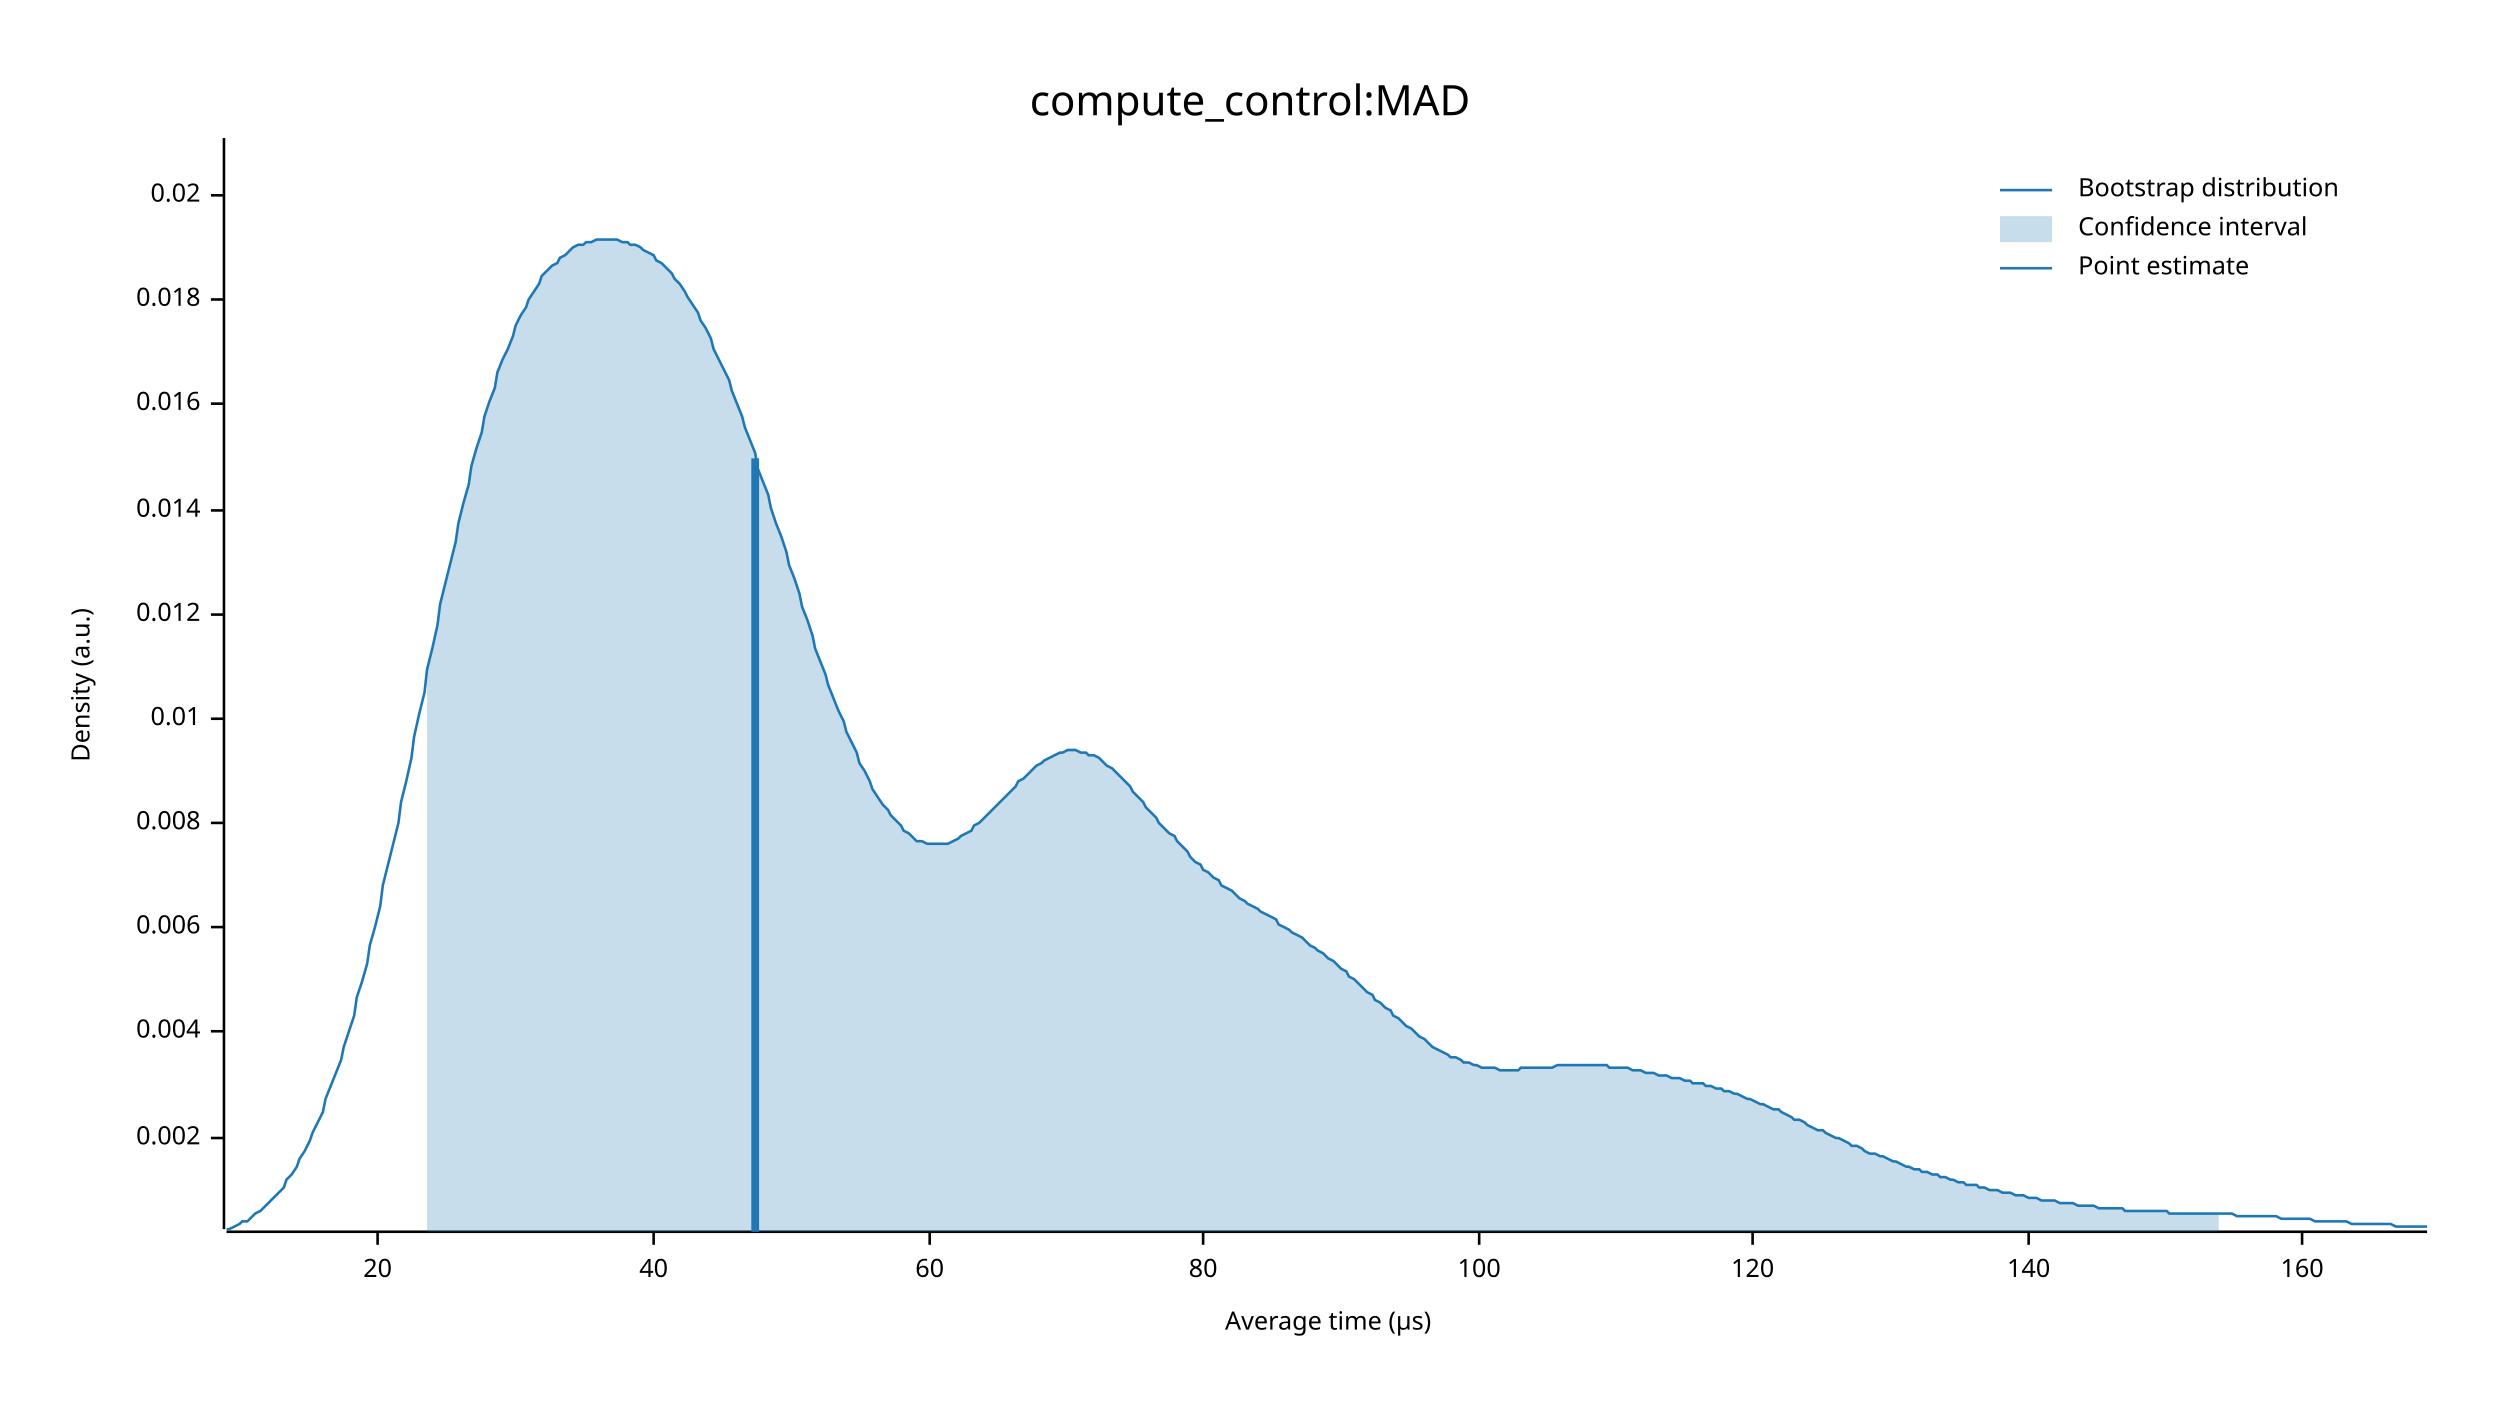
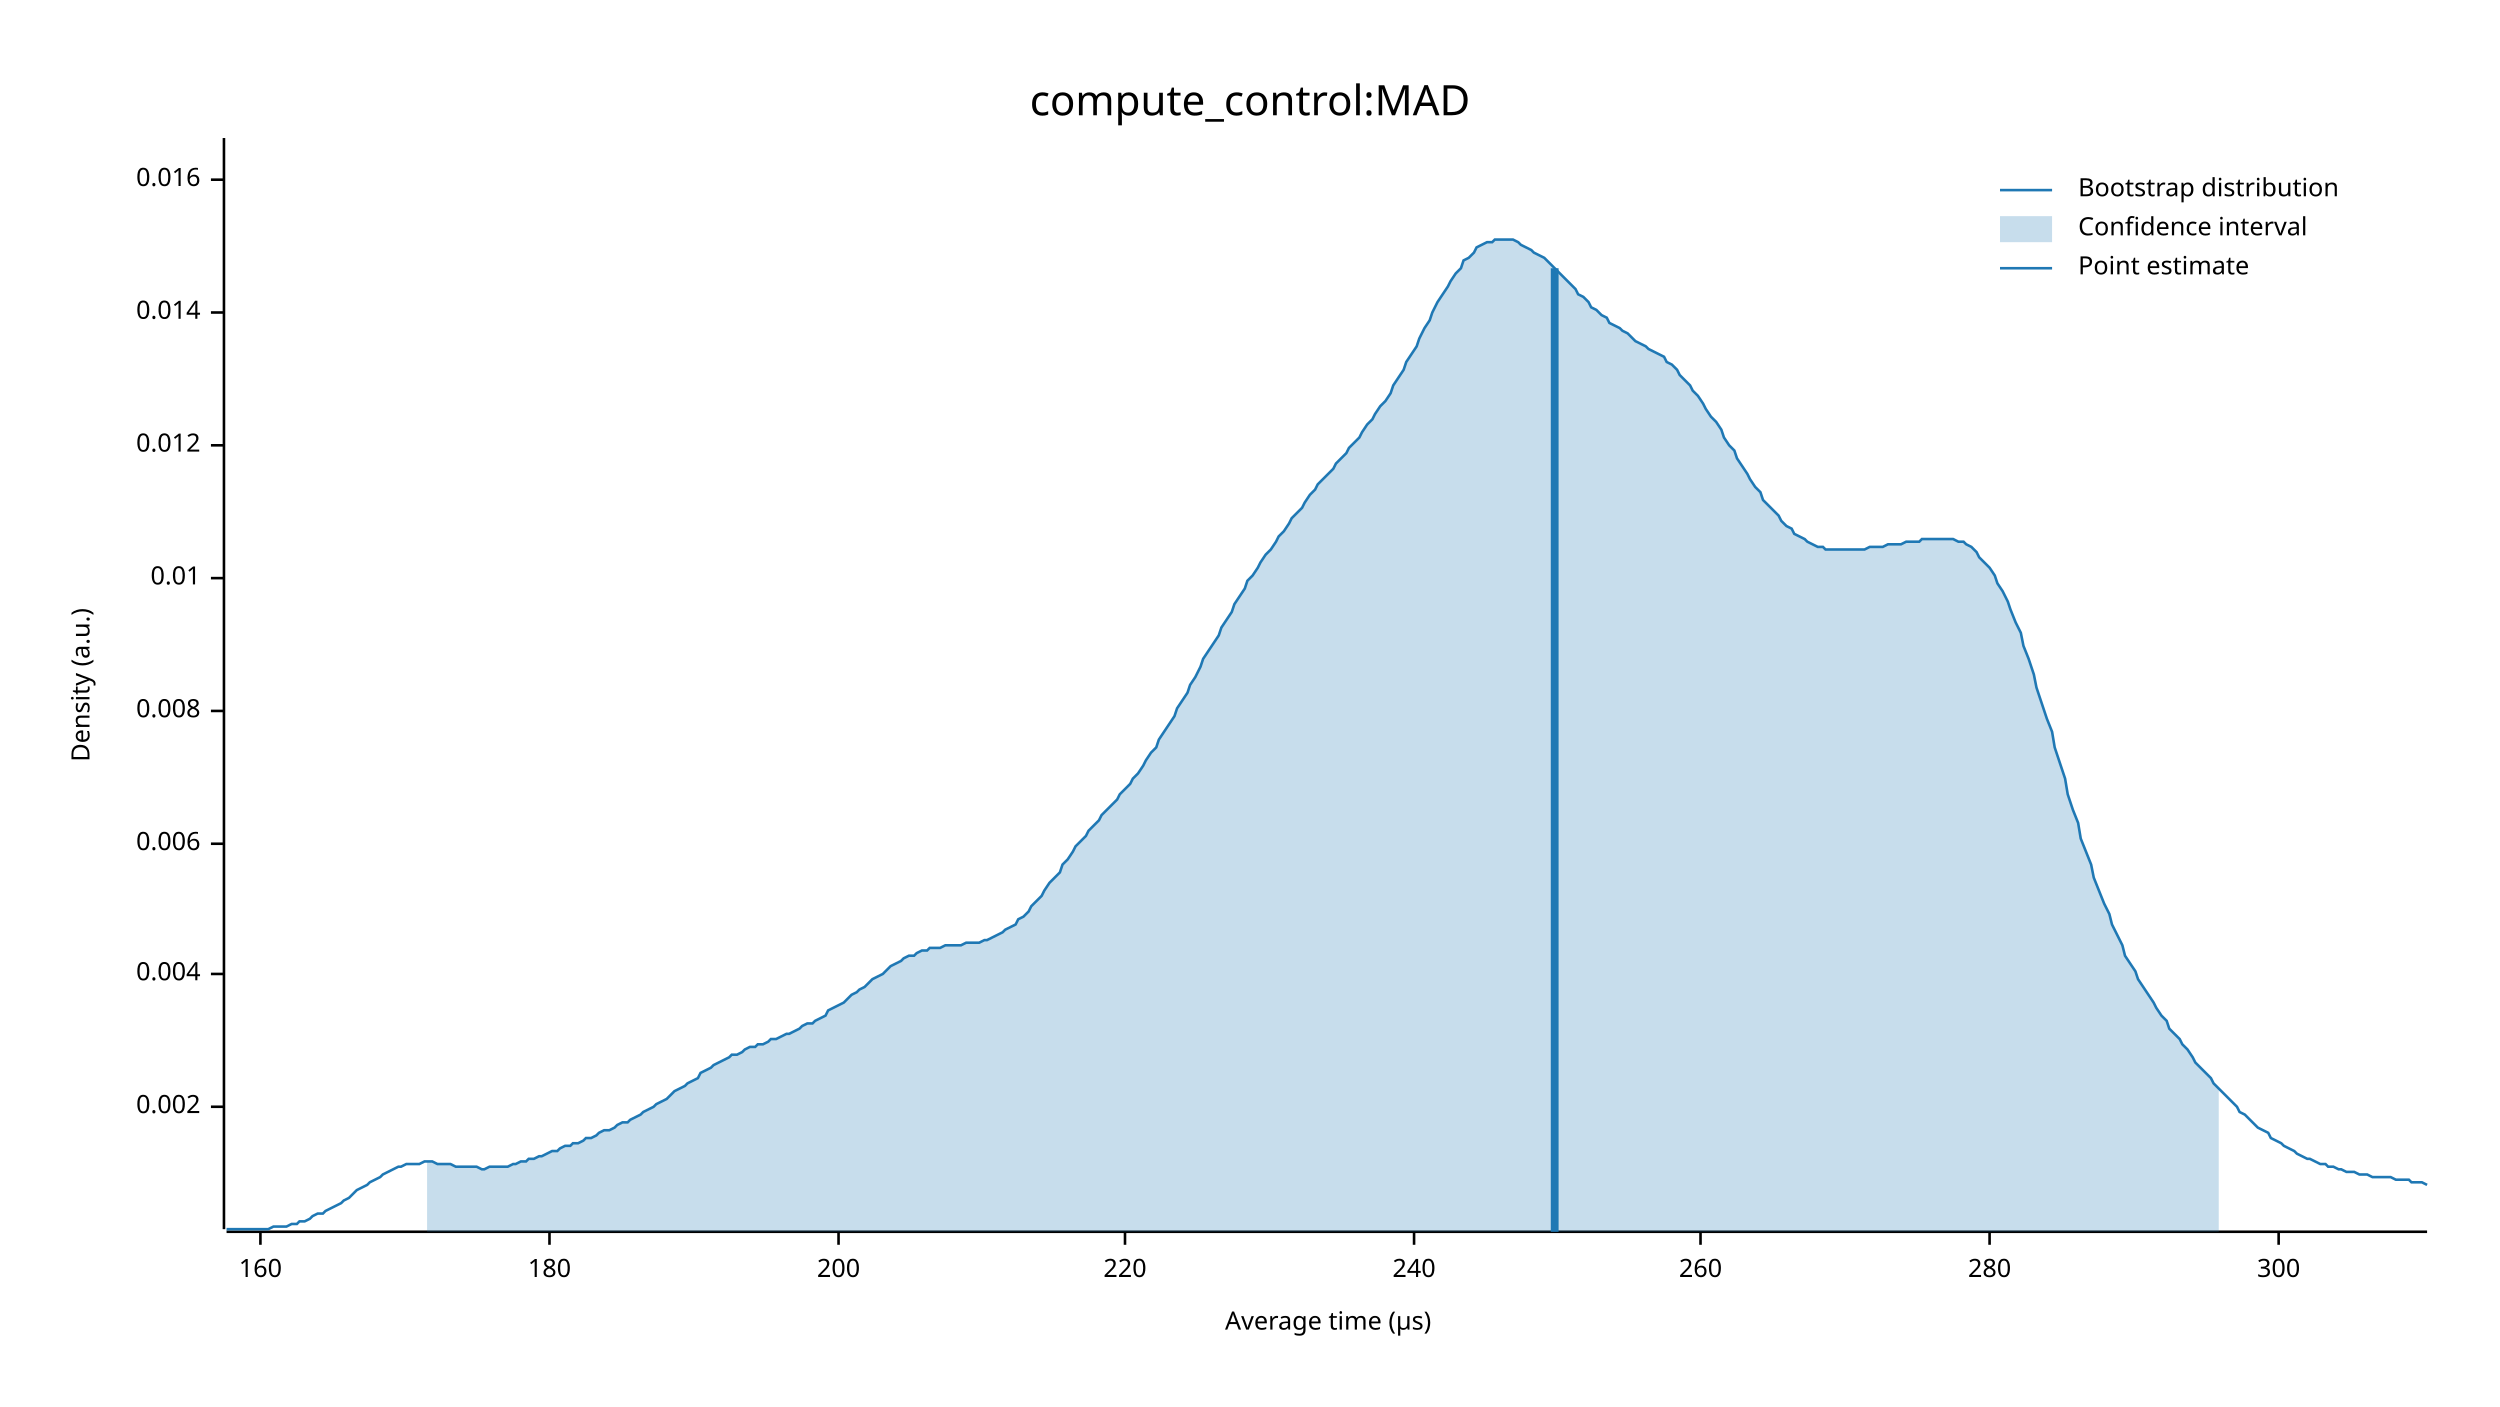
<svg xmlns="http://www.w3.org/2000/svg" width="960" height="540" viewBox="0 0 960 540">
  <text x="480" y="32" dy="0.76em" text-anchor="middle" font-family="sans-serif" font-size="16.129" opacity="1" fill="#000000">
compute_control:MAD
</text>
  <text x="27" y="263" dy="0.76em" text-anchor="middle" font-family="sans-serif" font-size="9.677" opacity="1" fill="#000000" transform="rotate(270, 27, 263)">
Density (a.u.)
</text>
  <text x="510" y="513" dy="-0.5ex" text-anchor="middle" font-family="sans-serif" font-size="9.677" opacity="1" fill="#000000">
Average time (µs)
</text>
  <polyline fill="none" opacity="1" stroke="#000000" stroke-width="1" points="86,53 86,472 " />
-   <text x="77" y="437" dy="0.5ex" text-anchor="end" font-family="sans-serif" font-size="9.677" opacity="1" fill="#000000">
+   <text x="77" y="425" dy="0.5ex" text-anchor="end" font-family="sans-serif" font-size="9.677" opacity="1" fill="#000000">
0.002
</text>
-   <polyline fill="none" opacity="1" stroke="#000000" stroke-width="1" points="81,437 86,437 " />
-   <text x="77" y="396" dy="0.5ex" text-anchor="end" font-family="sans-serif" font-size="9.677" opacity="1" fill="#000000">
+   <polyline fill="none" opacity="1" stroke="#000000" stroke-width="1" points="81,425 86,425 " />
+   <text x="77" y="374" dy="0.5ex" text-anchor="end" font-family="sans-serif" font-size="9.677" opacity="1" fill="#000000">
0.004
</text>
-   <polyline fill="none" opacity="1" stroke="#000000" stroke-width="1" points="81,396 86,396 " />
-   <text x="77" y="356" dy="0.5ex" text-anchor="end" font-family="sans-serif" font-size="9.677" opacity="1" fill="#000000">
+   <polyline fill="none" opacity="1" stroke="#000000" stroke-width="1" points="81,374 86,374 " />
+   <text x="77" y="324" dy="0.5ex" text-anchor="end" font-family="sans-serif" font-size="9.677" opacity="1" fill="#000000">
0.006
</text>
-   <polyline fill="none" opacity="1" stroke="#000000" stroke-width="1" points="81,356 86,356 " />
-   <text x="77" y="316" dy="0.5ex" text-anchor="end" font-family="sans-serif" font-size="9.677" opacity="1" fill="#000000">
+   <polyline fill="none" opacity="1" stroke="#000000" stroke-width="1" points="81,324 86,324 " />
+   <text x="77" y="273" dy="0.5ex" text-anchor="end" font-family="sans-serif" font-size="9.677" opacity="1" fill="#000000">
0.008
</text>
-   <polyline fill="none" opacity="1" stroke="#000000" stroke-width="1" points="81,316 86,316 " />
-   <text x="77" y="276" dy="0.5ex" text-anchor="end" font-family="sans-serif" font-size="9.677" opacity="1" fill="#000000">
+   <polyline fill="none" opacity="1" stroke="#000000" stroke-width="1" points="81,273 86,273 " />
+   <text x="77" y="222" dy="0.5ex" text-anchor="end" font-family="sans-serif" font-size="9.677" opacity="1" fill="#000000">
0.01
</text>
-   <polyline fill="none" opacity="1" stroke="#000000" stroke-width="1" points="81,276 86,276 " />
-   <text x="77" y="236" dy="0.5ex" text-anchor="end" font-family="sans-serif" font-size="9.677" opacity="1" fill="#000000">
+   <polyline fill="none" opacity="1" stroke="#000000" stroke-width="1" points="81,222 86,222 " />
+   <text x="77" y="171" dy="0.5ex" text-anchor="end" font-family="sans-serif" font-size="9.677" opacity="1" fill="#000000">
0.012
</text>
-   <polyline fill="none" opacity="1" stroke="#000000" stroke-width="1" points="81,236 86,236 " />
-   <text x="77" y="196" dy="0.5ex" text-anchor="end" font-family="sans-serif" font-size="9.677" opacity="1" fill="#000000">
+   <polyline fill="none" opacity="1" stroke="#000000" stroke-width="1" points="81,171 86,171 " />
+   <text x="77" y="120" dy="0.5ex" text-anchor="end" font-family="sans-serif" font-size="9.677" opacity="1" fill="#000000">
0.014
</text>
-   <polyline fill="none" opacity="1" stroke="#000000" stroke-width="1" points="81,196 86,196 " />
-   <text x="77" y="155" dy="0.5ex" text-anchor="end" font-family="sans-serif" font-size="9.677" opacity="1" fill="#000000">
+   <polyline fill="none" opacity="1" stroke="#000000" stroke-width="1" points="81,120 86,120 " />
+   <text x="77" y="69" dy="0.5ex" text-anchor="end" font-family="sans-serif" font-size="9.677" opacity="1" fill="#000000">
0.016
</text>
-   <polyline fill="none" opacity="1" stroke="#000000" stroke-width="1" points="81,155 86,155 " />
-   <text x="77" y="115" dy="0.5ex" text-anchor="end" font-family="sans-serif" font-size="9.677" opacity="1" fill="#000000">
- 0.018
- </text>
-   <polyline fill="none" opacity="1" stroke="#000000" stroke-width="1" points="81,115 86,115 " />
-   <text x="77" y="75" dy="0.5ex" text-anchor="end" font-family="sans-serif" font-size="9.677" opacity="1" fill="#000000">
- 0.02
- </text>
-   <polyline fill="none" opacity="1" stroke="#000000" stroke-width="1" points="81,75 86,75 " />
+   <polyline fill="none" opacity="1" stroke="#000000" stroke-width="1" points="81,69 86,69 " />
  <polyline fill="none" opacity="1" stroke="#000000" stroke-width="1" points="87,473 932,473 " />
-   <text x="145" y="483" dy="0.76em" text-anchor="middle" font-family="sans-serif" font-size="9.677" opacity="1" fill="#000000">
- 20
- </text>
-   <polyline fill="none" opacity="1" stroke="#000000" stroke-width="1" points="145,473 145,478 " />
-   <text x="251" y="483" dy="0.76em" text-anchor="middle" font-family="sans-serif" font-size="9.677" opacity="1" fill="#000000">
- 40
- </text>
-   <polyline fill="none" opacity="1" stroke="#000000" stroke-width="1" points="251,473 251,478 " />
-   <text x="357" y="483" dy="0.76em" text-anchor="middle" font-family="sans-serif" font-size="9.677" opacity="1" fill="#000000">
- 60
- </text>
-   <polyline fill="none" opacity="1" stroke="#000000" stroke-width="1" points="357,473 357,478 " />
-   <text x="462" y="483" dy="0.76em" text-anchor="middle" font-family="sans-serif" font-size="9.677" opacity="1" fill="#000000">
- 80
- </text>
-   <polyline fill="none" opacity="1" stroke="#000000" stroke-width="1" points="462,473 462,478 " />
-   <text x="568" y="483" dy="0.76em" text-anchor="middle" font-family="sans-serif" font-size="9.677" opacity="1" fill="#000000">
- 100
- </text>
-   <polyline fill="none" opacity="1" stroke="#000000" stroke-width="1" points="568,473 568,478 " />
-   <text x="673" y="483" dy="0.76em" text-anchor="middle" font-family="sans-serif" font-size="9.677" opacity="1" fill="#000000">
- 120
- </text>
-   <polyline fill="none" opacity="1" stroke="#000000" stroke-width="1" points="673,473 673,478 " />
-   <text x="779" y="483" dy="0.76em" text-anchor="middle" font-family="sans-serif" font-size="9.677" opacity="1" fill="#000000">
- 140
- </text>
-   <polyline fill="none" opacity="1" stroke="#000000" stroke-width="1" points="779,473 779,478 " />
-   <text x="884" y="483" dy="0.76em" text-anchor="middle" font-family="sans-serif" font-size="9.677" opacity="1" fill="#000000">
+   <text x="100" y="483" dy="0.76em" text-anchor="middle" font-family="sans-serif" font-size="9.677" opacity="1" fill="#000000">
160
</text>
-   <polyline fill="none" opacity="1" stroke="#000000" stroke-width="1" points="884,473 884,478 " />
-   <polyline fill="none" opacity="1" stroke="#1F78B4" stroke-width="1" points="87,472 88,472 90,471 92,470 93,469 95,469 97,467 98,466 100,465 102,463 103,462 105,460 107,458 109,456 110,453 112,451 114,448 115,445 117,442 119,438 120,435 122,431 124,427 125,422 127,417 129,412 131,407 132,402 134,396 136,390 137,383 139,377 141,370 142,363 144,356 146,348 147,340 149,332 151,324 153,316 154,308 156,300 158,291 159,283 161,274 163,266 164,257 166,249 168,240 169,232 171,224 173,216 175,208 176,201 178,193 180,186 181,179 183,172 185,166 186,160 188,154 190,149 191,143 193,138 195,134 197,129 198,125 200,121 202,118 203,115 205,112 207,109 208,106 210,104 212,102 214,101 215,99 217,98 219,96 220,95 222,94 224,94 225,93 227,93 229,92 230,92 232,92 234,92 236,92 237,92 239,93 241,93 242,94 244,94 246,95 247,96 249,97 251,98 252,100 254,101 256,103 258,105 259,107 261,109 263,112 264,114 266,117 268,120 269,123 271,126 273,130 274,134 276,138 278,142 280,146 281,150 283,155 285,160 286,164 288,169 290,174 291,180 293,185 295,190 296,195 298,201 300,206 302,212 303,217 305,222 307,228 308,233 310,238 312,244 313,249 315,254 317,259 318,263 320,268 322,273 324,277 325,281 327,285 329,289 330,293 332,296 334,300 335,303 337,306 339,309 341,311 342,313 344,315 346,317 347,319 349,320 351,322 352,323 354,323 356,324 357,324 359,324 361,324 363,324 364,324 366,323 368,322 369,321 371,320 373,319 374,317 376,316 378,314 379,313 381,311 383,309 385,307 386,306 388,304 390,302 391,300 393,299 395,297 396,296 398,294 400,293 401,292 403,291 405,290 407,289 408,289 410,288 412,288 413,288 415,289 417,289 418,290 420,290 422,291 423,292 425,294 427,295 429,297 430,298 432,300 434,302 435,304 437,306 439,308 440,310 442,312 444,314 445,316 447,318 449,320 451,321 452,323 454,325 456,327 457,329 459,331 461,332 462,334 464,335 466,337 468,338 469,340 471,341 473,342 474,343 476,345 478,346 479,347 481,348 483,349 484,350 486,351 488,352 490,353 491,355 493,356 495,357 496,358 498,359 500,360 501,361 503,363 505,364 506,365 508,366 510,368 512,369 513,370 515,372 517,373 518,375 520,376 522,378 523,379 525,381 527,382 528,384 530,385 532,387 534,388 535,390 537,391 539,393 540,394 542,395 544,397 545,398 547,399 549,401 550,402 552,403 554,404 556,405 557,406 559,406 561,407 562,408 564,408 566,409 567,409 569,410 571,410 573,410 574,410 576,411 578,411 579,411 581,411 583,411 584,410 586,410 588,410 589,410 591,410 593,410 595,410 596,410 598,409 600,409 601,409 603,409 605,409 606,409 608,409 610,409 611,409 613,409 615,409 617,409 618,410 620,410 622,410 623,410 625,410 627,411 628,411 630,411 632,412 633,412 635,412 637,413 639,413 640,413 642,414 644,414 645,414 647,415 649,415 650,416 652,416 654,416 655,417 657,417 659,418 661,418 662,419 664,419 666,420 667,420 669,421 671,422 672,422 674,423 676,424 677,424 679,425 681,426 683,426 684,427 686,428 688,429 689,430 691,430 693,431 694,432 696,433 698,434 700,434 701,435 703,436 705,437 706,437 708,438 710,439 711,440 713,440 715,441 716,442 718,443 720,443 722,444 723,444 725,445 727,446 728,446 730,447 732,448 733,448 735,449 737,449 738,450 740,450 742,451 744,451 745,452 747,452 749,453 750,453 752,454 754,454 755,455 757,455 759,455 760,456 762,456 764,457 766,457 767,457 769,458 771,458 772,458 774,459 776,459 777,459 779,460 781,460 782,460 784,461 786,461 788,461 789,461 791,462 793,462 794,462 796,462 798,463 799,463 801,463 803,463 804,463 806,464 808,464 810,464 811,464 813,464 815,464 816,465 818,465 820,465 821,465 823,465 825,465 827,465 828,465 830,465 832,465 833,466 835,466 837,466 838,466 840,466 842,466 843,466 845,466 847,466 849,466 850,466 852,466 854,466 855,466 857,466 859,467 860,467 862,467 864,467 865,467 867,467 869,467 871,467 872,467 874,467 876,468 877,468 879,468 881,468 882,468 884,468 886,468 887,468 889,469 891,469 893,469 894,469 896,469 898,469 899,469 901,469 903,470 904,470 906,470 908,470 909,470 911,470 913,470 915,470 916,470 918,470 920,471 921,471 923,471 925,471 926,471 928,471 930,471 932,471 " />
-   <polygon opacity="0.25" fill="#1F78B4" points="164,257 166,249 168,240 169,232 171,224 173,216 175,208 176,201 178,193 180,186 181,179 183,172 185,166 186,160 188,154 190,149 191,143 193,138 195,134 197,129 198,125 200,121 202,118 203,115 205,112 207,109 208,106 210,104 212,102 214,101 215,99 217,98 219,96 220,95 222,94 224,94 225,93 227,93 229,92 230,92 232,92 234,92 236,92 237,92 239,93 241,93 242,94 244,94 246,95 247,96 249,97 251,98 252,100 254,101 256,103 258,105 259,107 261,109 263,112 264,114 266,117 268,120 269,123 271,126 273,130 274,134 276,138 278,142 280,146 281,150 283,155 285,160 286,164 288,169 290,174 291,180 293,185 295,190 296,195 298,201 300,206 302,212 303,217 305,222 307,228 308,233 310,238 312,244 313,249 315,254 317,259 318,263 320,268 322,273 324,277 325,281 327,285 329,289 330,293 332,296 334,300 335,303 337,306 339,309 341,311 342,313 344,315 346,317 347,319 349,320 351,322 352,323 354,323 356,324 357,324 359,324 361,324 363,324 364,324 366,323 368,322 369,321 371,320 373,319 374,317 376,316 378,314 379,313 381,311 383,309 385,307 386,306 388,304 390,302 391,300 393,299 395,297 396,296 398,294 400,293 401,292 403,291 405,290 407,289 408,289 410,288 412,288 413,288 415,289 417,289 418,290 420,290 422,291 423,292 425,294 427,295 429,297 430,298 432,300 434,302 435,304 437,306 439,308 440,310 442,312 444,314 445,316 447,318 449,320 451,321 452,323 454,325 456,327 457,329 459,331 461,332 462,334 464,335 466,337 468,338 469,340 471,341 473,342 474,343 476,345 478,346 479,347 481,348 483,349 484,350 486,351 488,352 490,353 491,355 493,356 495,357 496,358 498,359 500,360 501,361 503,363 505,364 506,365 508,366 510,368 512,369 513,370 515,372 517,373 518,375 520,376 522,378 523,379 525,381 527,382 528,384 530,385 532,387 534,388 535,390 537,391 539,393 540,394 542,395 544,397 545,398 547,399 549,401 550,402 552,403 554,404 556,405 557,406 559,406 561,407 562,408 564,408 566,409 567,409 569,410 571,410 573,410 574,410 576,411 578,411 579,411 581,411 583,411 584,410 586,410 588,410 589,410 591,410 593,410 595,410 596,410 598,409 600,409 601,409 603,409 605,409 606,409 608,409 610,409 611,409 613,409 615,409 617,409 618,410 620,410 622,410 623,410 625,410 627,411 628,411 630,411 632,412 633,412 635,412 637,413 639,413 640,413 642,414 644,414 645,414 647,415 649,415 650,416 652,416 654,416 655,417 657,417 659,418 661,418 662,419 664,419 666,420 667,420 669,421 671,422 672,422 674,423 676,424 677,424 679,425 681,426 683,426 684,427 686,428 688,429 689,430 691,430 693,431 694,432 696,433 698,434 700,434 701,435 703,436 705,437 706,437 708,438 710,439 711,440 713,440 715,441 716,442 718,443 720,443 722,444 723,444 725,445 727,446 728,446 730,447 732,448 733,448 735,449 737,449 738,450 740,450 742,451 744,451 745,452 747,452 749,453 750,453 752,454 754,454 755,455 757,455 759,455 760,456 762,456 764,457 766,457 767,457 769,458 771,458 772,458 774,459 776,459 777,459 779,460 781,460 782,460 784,461 786,461 788,461 789,461 791,462 793,462 794,462 796,462 798,463 799,463 801,463 803,463 804,463 806,464 808,464 810,464 811,464 813,464 815,464 816,465 818,465 820,465 821,465 823,465 825,465 827,465 828,465 830,465 832,465 833,466 835,466 837,466 838,466 840,466 842,466 843,466 845,466 847,466 849,466 850,466 852,466 852,473 164,473 " />
-   <polyline fill="none" opacity="1" stroke="#1F78B4" stroke-width="3" points="290,473 290,176 " />
+   <polyline fill="none" opacity="1" stroke="#000000" stroke-width="1" points="100,473 100,478 " />
+   <text x="211" y="483" dy="0.76em" text-anchor="middle" font-family="sans-serif" font-size="9.677" opacity="1" fill="#000000">
+ 180
+ </text>
+   <polyline fill="none" opacity="1" stroke="#000000" stroke-width="1" points="211,473 211,478 " />
+   <text x="322" y="483" dy="0.76em" text-anchor="middle" font-family="sans-serif" font-size="9.677" opacity="1" fill="#000000">
+ 200
+ </text>
+   <polyline fill="none" opacity="1" stroke="#000000" stroke-width="1" points="322,473 322,478 " />
+   <text x="432" y="483" dy="0.76em" text-anchor="middle" font-family="sans-serif" font-size="9.677" opacity="1" fill="#000000">
+ 220
+ </text>
+   <polyline fill="none" opacity="1" stroke="#000000" stroke-width="1" points="432,473 432,478 " />
+   <text x="543" y="483" dy="0.76em" text-anchor="middle" font-family="sans-serif" font-size="9.677" opacity="1" fill="#000000">
+ 240
+ </text>
+   <polyline fill="none" opacity="1" stroke="#000000" stroke-width="1" points="543,473 543,478 " />
+   <text x="653" y="483" dy="0.76em" text-anchor="middle" font-family="sans-serif" font-size="9.677" opacity="1" fill="#000000">
+ 260
+ </text>
+   <polyline fill="none" opacity="1" stroke="#000000" stroke-width="1" points="653,473 653,478 " />
+   <text x="764" y="483" dy="0.76em" text-anchor="middle" font-family="sans-serif" font-size="9.677" opacity="1" fill="#000000">
+ 280
+ </text>
+   <polyline fill="none" opacity="1" stroke="#000000" stroke-width="1" points="764,473 764,478 " />
+   <text x="875" y="483" dy="0.76em" text-anchor="middle" font-family="sans-serif" font-size="9.677" opacity="1" fill="#000000">
+ 300
+ </text>
+   <polyline fill="none" opacity="1" stroke="#000000" stroke-width="1" points="875,473 875,478 " />
+   <polyline fill="none" opacity="1" stroke="#1F78B4" stroke-width="1" points="87,472 88,472 90,472 92,472 93,472 95,472 97,472 98,472 100,472 102,472 103,472 105,471 107,471 109,471 110,471 112,470 114,470 115,469 117,469 119,468 120,467 122,466 124,466 125,465 127,464 129,463 131,462 132,461 134,460 136,458 137,457 139,456 141,455 142,454 144,453 146,452 147,451 149,450 151,449 153,448 154,448 156,447 158,447 159,447 161,447 163,446 164,446 166,446 168,447 169,447 171,447 173,447 175,448 176,448 178,448 180,448 181,448 183,448 185,449 186,449 188,448 190,448 191,448 193,448 195,448 197,447 198,447 200,446 202,446 203,445 205,445 207,444 208,444 210,443 212,442 214,442 215,441 217,440 219,440 220,439 222,439 224,438 225,437 227,437 229,436 230,435 232,434 234,434 236,433 237,432 239,431 241,431 242,430 244,429 246,428 247,427 249,426 251,425 252,424 254,423 256,422 258,420 259,419 261,418 263,417 264,416 266,415 268,414 269,412 271,411 273,410 274,409 276,408 278,407 280,406 281,405 283,405 285,404 286,403 288,402 290,402 291,401 293,401 295,400 296,399 298,399 300,398 302,397 303,397 305,396 307,395 308,394 310,393 312,393 313,392 315,391 317,390 318,388 320,387 322,386 324,385 325,384 327,382 329,381 330,380 332,379 334,377 335,376 337,375 339,374 341,372 342,371 344,370 346,369 347,368 349,367 351,367 352,366 354,365 356,365 357,364 359,364 361,364 363,363 364,363 366,363 368,363 369,363 371,362 373,362 374,362 376,362 378,361 379,361 381,360 383,359 385,358 386,357 388,356 390,355 391,353 393,352 395,350 396,348 398,346 400,344 401,342 403,339 405,337 407,335 408,332 410,330 412,327 413,325 415,323 417,321 418,319 420,317 422,315 423,313 425,311 427,309 429,307 430,305 432,303 434,301 435,299 437,297 439,294 440,292 442,289 444,287 445,284 447,281 449,278 451,275 452,272 454,269 456,266 457,263 459,260 461,256 462,253 464,250 466,247 468,244 469,241 471,238 473,235 474,232 476,229 478,226 479,223 481,221 483,218 484,216 486,213 488,211 490,208 491,206 493,204 495,201 496,199 498,197 500,195 501,193 503,190 505,188 506,186 508,184 510,182 512,180 513,178 515,176 517,174 518,172 520,170 522,168 523,166 525,163 527,161 528,159 530,156 532,154 534,151 535,148 537,145 539,142 540,139 542,136 544,133 545,130 547,126 549,123 550,120 552,116 554,113 556,110 557,108 559,105 561,103 562,100 564,99 566,97 567,95 569,94 571,93 573,93 574,92 576,92 578,92 579,92 581,92 583,93 584,94 586,95 588,96 589,97 591,98 593,99 595,101 596,102 598,104 600,106 601,107 603,109 605,111 606,113 608,114 610,116 611,118 613,119 615,121 617,122 618,124 620,125 622,126 623,127 625,128 627,130 628,131 630,132 632,133 633,134 635,135 637,136 639,137 640,139 642,140 644,142 645,144 647,146 649,148 650,150 652,152 654,155 655,157 657,160 659,162 661,165 662,168 664,171 666,173 667,176 669,179 671,182 672,184 674,187 676,189 677,192 679,194 681,196 683,198 684,200 686,202 688,203 689,205 691,206 693,207 694,208 696,209 698,210 700,210 701,211 703,211 705,211 706,211 708,211 710,211 711,211 713,211 715,211 716,211 718,210 720,210 722,210 723,210 725,209 727,209 728,209 730,209 732,208 733,208 735,208 737,208 738,207 740,207 742,207 744,207 745,207 747,207 749,207 750,207 752,208 754,208 755,209 757,210 759,212 760,214 762,216 764,218 766,221 767,224 769,227 771,231 772,234 774,239 776,243 777,248 779,253 781,259 782,264 784,270 786,276 788,281 789,287 791,293 793,299 794,305 796,311 798,316 799,322 801,327 803,332 804,337 806,342 808,347 810,351 811,355 813,359 815,363 816,367 818,370 820,373 821,376 823,379 825,382 827,385 828,387 830,390 832,392 833,395 835,397 837,399 838,401 840,403 842,406 843,408 845,410 847,412 849,414 850,416 852,418 854,420 855,421 857,423 859,425 860,427 862,428 864,430 865,431 867,433 869,434 871,435 872,437 874,438 876,439 877,440 879,441 881,442 882,443 884,444 886,445 887,445 889,446 891,447 893,447 894,448 896,448 898,449 899,449 901,450 903,450 904,450 906,451 908,451 909,451 911,452 913,452 915,452 916,452 918,452 920,453 921,453 923,453 925,453 926,454 928,454 930,454 932,455 " />
+   <polygon opacity="0.25" fill="#1F78B4" points="164,446 166,446 168,447 169,447 171,447 173,447 175,448 176,448 178,448 180,448 181,448 183,448 185,449 186,449 188,448 190,448 191,448 193,448 195,448 197,447 198,447 200,446 202,446 203,445 205,445 207,444 208,444 210,443 212,442 214,442 215,441 217,440 219,440 220,439 222,439 224,438 225,437 227,437 229,436 230,435 232,434 234,434 236,433 237,432 239,431 241,431 242,430 244,429 246,428 247,427 249,426 251,425 252,424 254,423 256,422 258,420 259,419 261,418 263,417 264,416 266,415 268,414 269,412 271,411 273,410 274,409 276,408 278,407 280,406 281,405 283,405 285,404 286,403 288,402 290,402 291,401 293,401 295,400 296,399 298,399 300,398 302,397 303,397 305,396 307,395 308,394 310,393 312,393 313,392 315,391 317,390 318,388 320,387 322,386 324,385 325,384 327,382 329,381 330,380 332,379 334,377 335,376 337,375 339,374 341,372 342,371 344,370 346,369 347,368 349,367 351,367 352,366 354,365 356,365 357,364 359,364 361,364 363,363 364,363 366,363 368,363 369,363 371,362 373,362 374,362 376,362 378,361 379,361 381,360 383,359 385,358 386,357 388,356 390,355 391,353 393,352 395,350 396,348 398,346 400,344 401,342 403,339 405,337 407,335 408,332 410,330 412,327 413,325 415,323 417,321 418,319 420,317 422,315 423,313 425,311 427,309 429,307 430,305 432,303 434,301 435,299 437,297 439,294 440,292 442,289 444,287 445,284 447,281 449,278 451,275 452,272 454,269 456,266 457,263 459,260 461,256 462,253 464,250 466,247 468,244 469,241 471,238 473,235 474,232 476,229 478,226 479,223 481,221 483,218 484,216 486,213 488,211 490,208 491,206 493,204 495,201 496,199 498,197 500,195 501,193 503,190 505,188 506,186 508,184 510,182 512,180 513,178 515,176 517,174 518,172 520,170 522,168 523,166 525,163 527,161 528,159 530,156 532,154 534,151 535,148 537,145 539,142 540,139 542,136 544,133 545,130 547,126 549,123 550,120 552,116 554,113 556,110 557,108 559,105 561,103 562,100 564,99 566,97 567,95 569,94 571,93 573,93 574,92 576,92 578,92 579,92 581,92 583,93 584,94 586,95 588,96 589,97 591,98 593,99 595,101 596,102 598,104 600,106 601,107 603,109 605,111 606,113 608,114 610,116 611,118 613,119 615,121 617,122 618,124 620,125 622,126 623,127 625,128 627,130 628,131 630,132 632,133 633,134 635,135 637,136 639,137 640,139 642,140 644,142 645,144 647,146 649,148 650,150 652,152 654,155 655,157 657,160 659,162 661,165 662,168 664,171 666,173 667,176 669,179 671,182 672,184 674,187 676,189 677,192 679,194 681,196 683,198 684,200 686,202 688,203 689,205 691,206 693,207 694,208 696,209 698,210 700,210 701,211 703,211 705,211 706,211 708,211 710,211 711,211 713,211 715,211 716,211 718,210 720,210 722,210 723,210 725,209 727,209 728,209 730,209 732,208 733,208 735,208 737,208 738,207 740,207 742,207 744,207 745,207 747,207 749,207 750,207 752,208 754,208 755,209 757,210 759,212 760,214 762,216 764,218 766,221 767,224 769,227 771,231 772,234 774,239 776,243 777,248 779,253 781,259 782,264 784,270 786,276 788,281 789,287 791,293 793,299 794,305 796,311 798,316 799,322 801,327 803,332 804,337 806,342 808,347 810,351 811,355 813,359 815,363 816,367 818,370 820,373 821,376 823,379 825,382 827,385 828,387 830,390 832,392 833,395 835,397 837,399 838,401 840,403 842,406 843,408 845,410 847,412 849,414 850,416 852,418 852,473 164,473 " />
+   <polyline fill="none" opacity="1" stroke="#1F78B4" stroke-width="3" points="597,473 597,103 " />
  <text x="798" y="68" dy="0.76em" text-anchor="start" font-family="sans-serif" font-size="9.677" opacity="1" fill="#000000">
Bootstrap distribution
</text>
  <text x="798" y="83" dy="0.76em" text-anchor="start" font-family="sans-serif" font-size="9.677" opacity="1" fill="#000000">
Confidence interval
</text>
  <text x="798" y="98" dy="0.76em" text-anchor="start" font-family="sans-serif" font-size="9.677" opacity="1" fill="#000000">
Point estimate
</text>
  <polyline fill="none" opacity="1" stroke="#1F78B4" stroke-width="1" points="768,73 788,73 " />
  <rect x="768" y="83" width="20" height="10" opacity="0.25" fill="#1F78B4" stroke="none" />
  <polyline fill="none" opacity="1" stroke="#1F78B4" stroke-width="1" points="768,103 788,103 " />
</svg>
